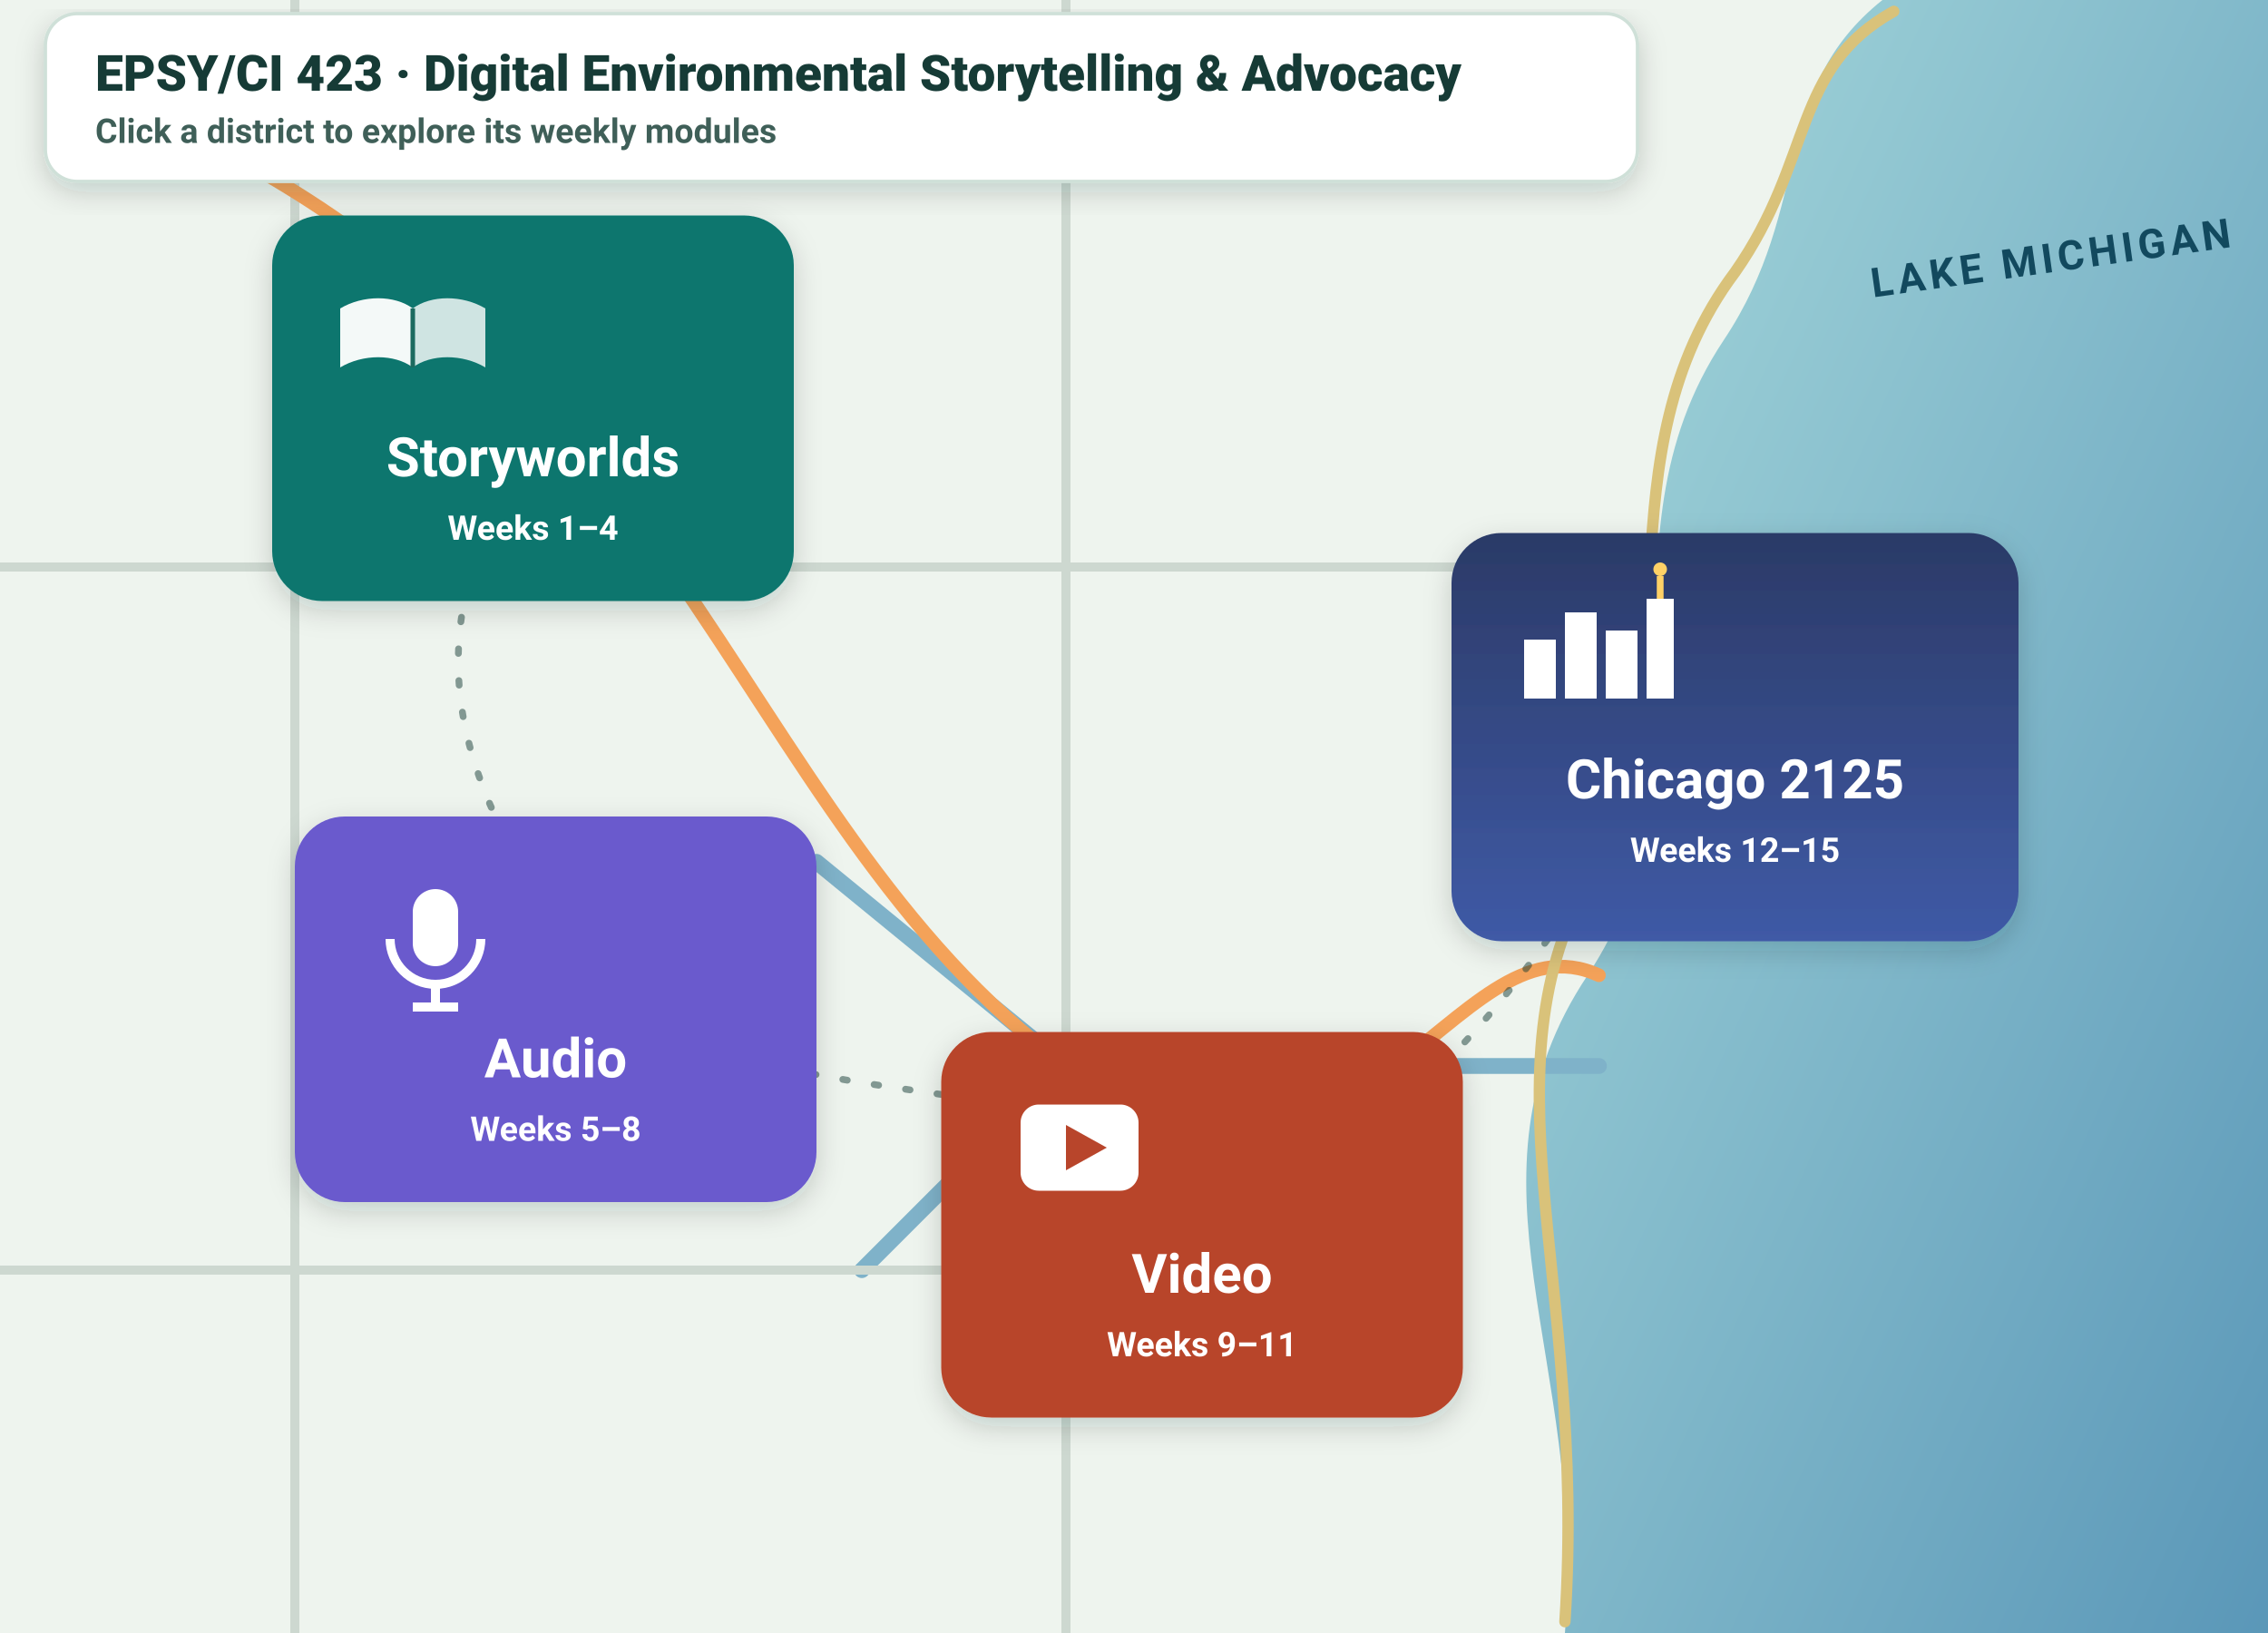
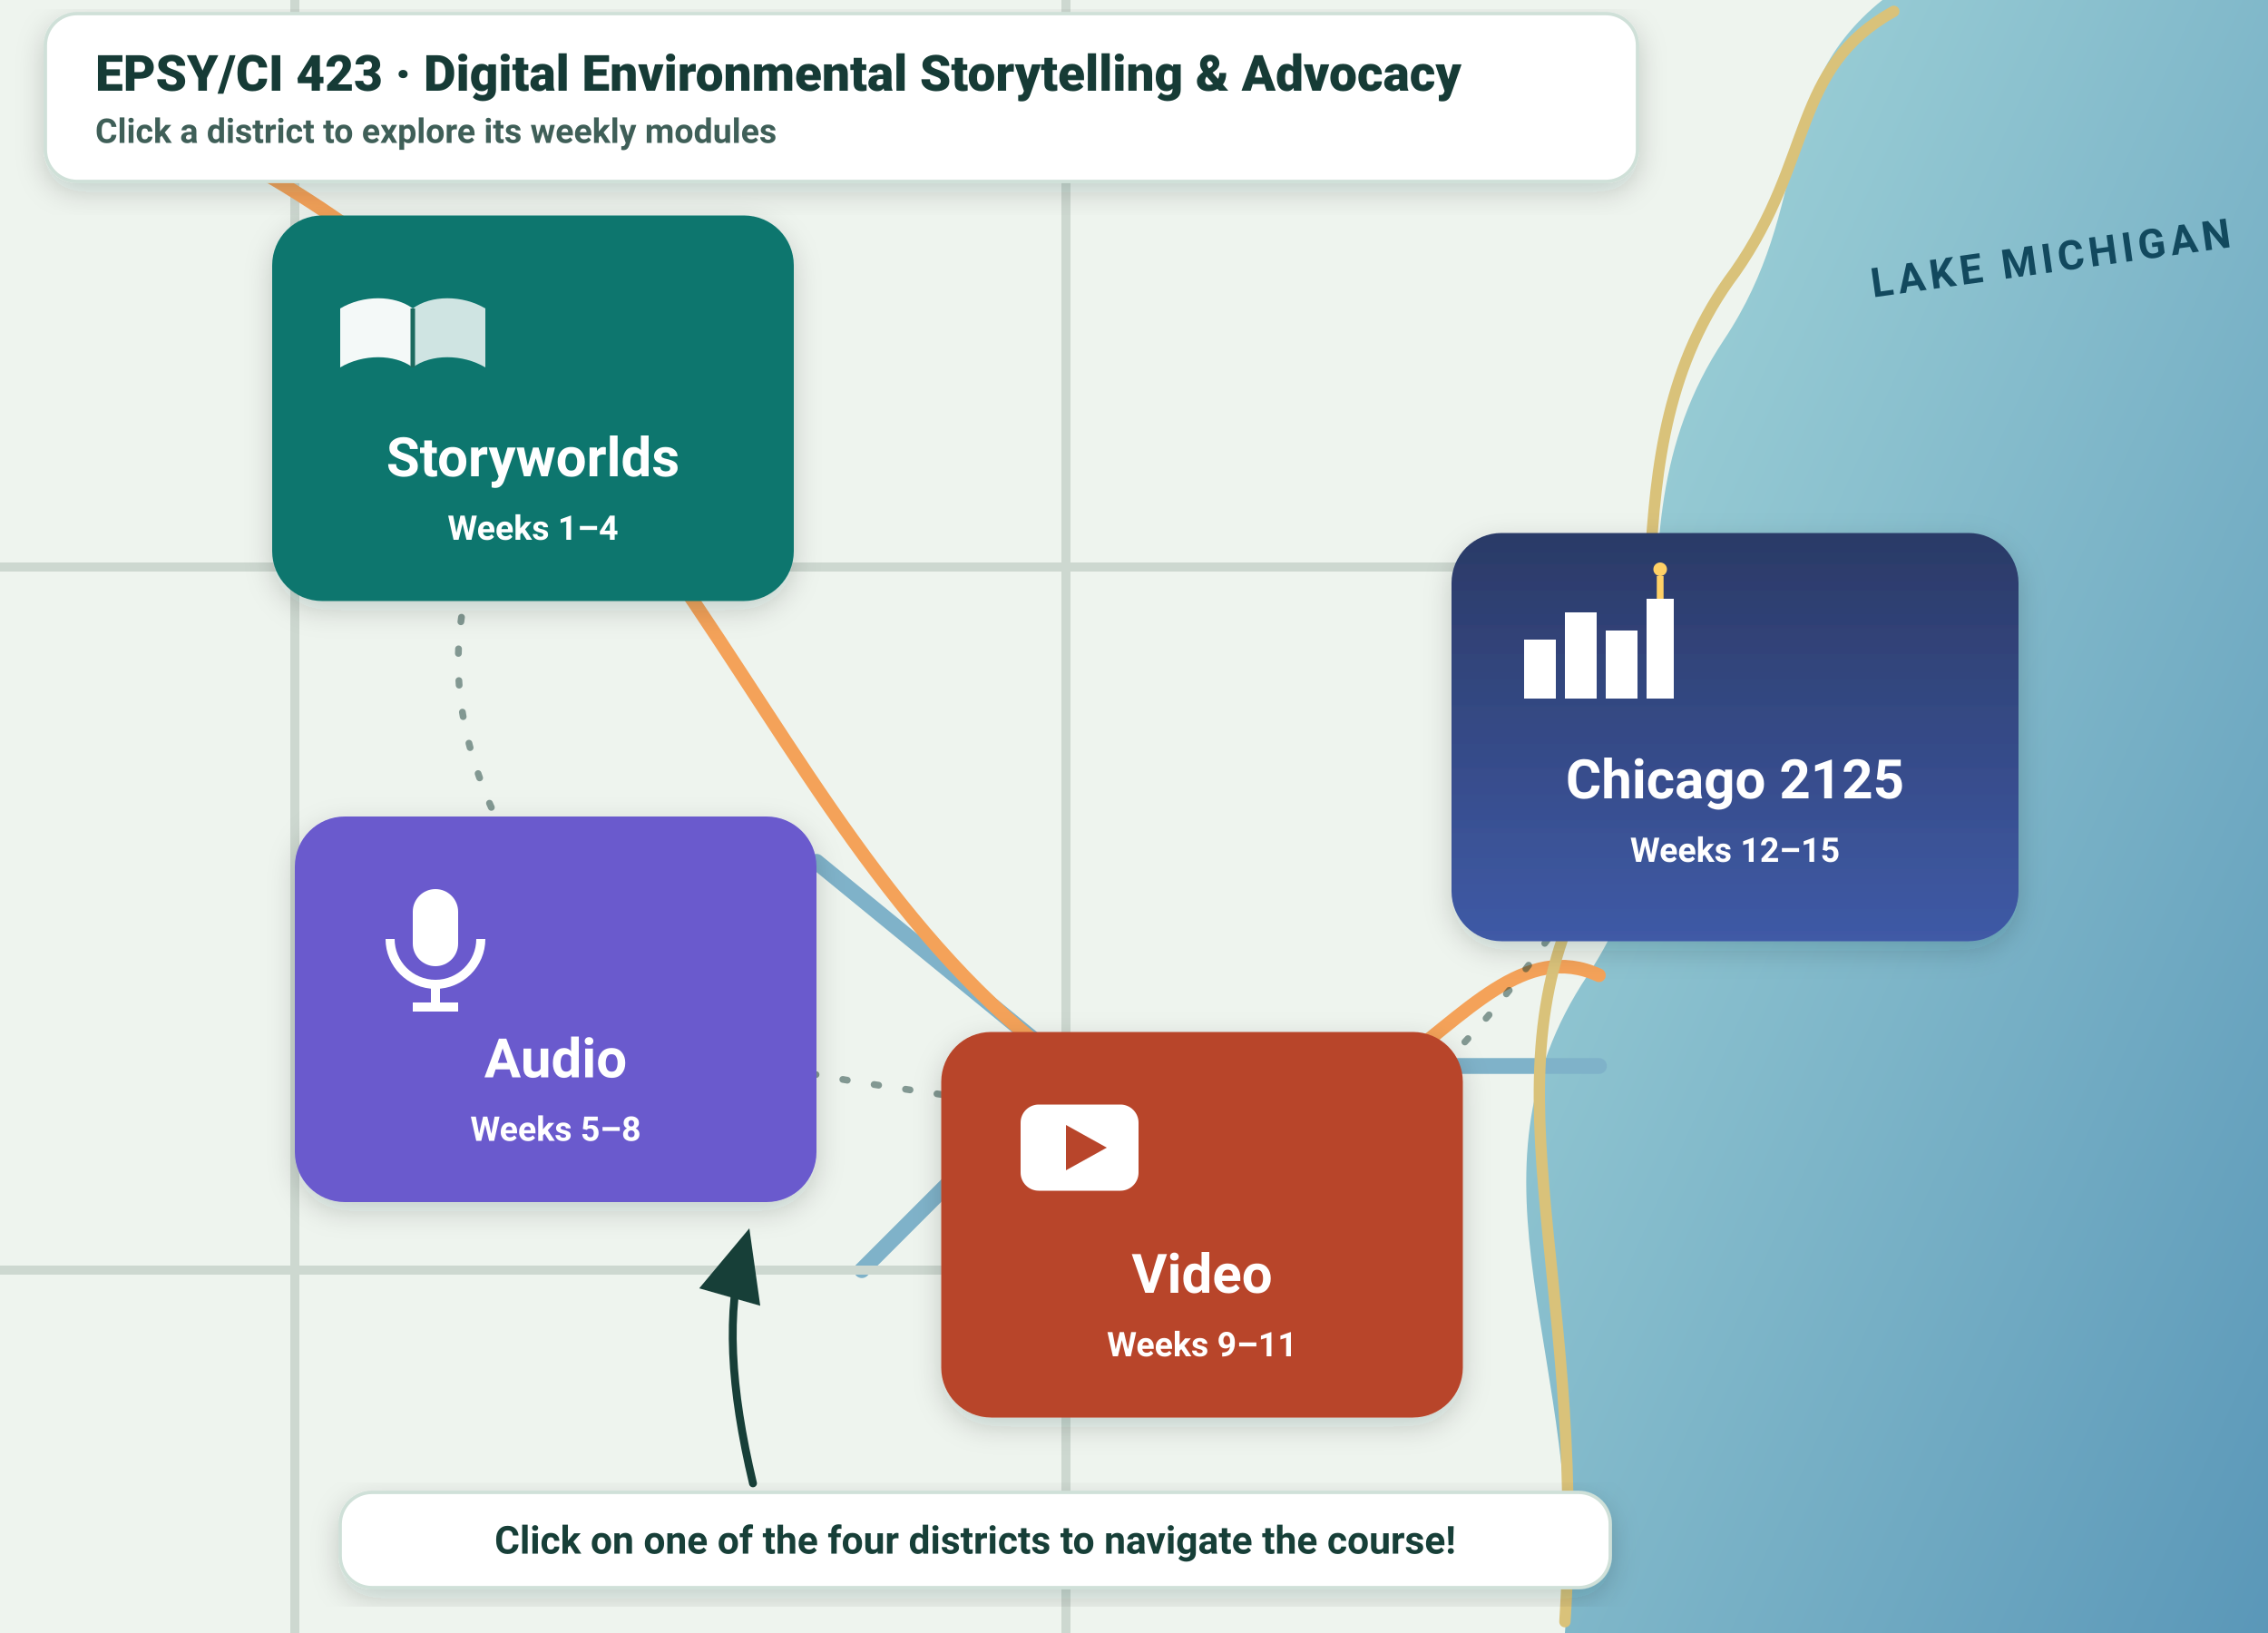
<svg xmlns="http://www.w3.org/2000/svg" viewBox="0 0 1000 720" font-family="system-ui, 'Segoe UI', Roboto, Helvetica, Arial, sans-serif">
  <defs>
    <linearGradient id="lakeGrad" x1="0" y1="0" x2="1" y2="1">
      <stop offset="0" stop-color="#a8dadc" />
      <stop offset="1" stop-color="#5a97b8" />
    </linearGradient>
    <linearGradient id="skyGrad" x1="0" y1="0" x2="0" y2="1">
      <stop offset="0" stop-color="#2b3a67" />
      <stop offset="1" stop-color="#3f5aa6" />
    </linearGradient>
    <filter id="soft" x="-20%" y="-20%" width="140%" height="140%">
      <feDropShadow dx="0" dy="4" stdDeviation="6" flood-color="#0b2e2a" flood-opacity="0.18" />
    </filter>
+     <marker id="arrowhead" markerWidth="9" markerHeight="8" refX="6.5" refY="4" orient="auto">
+       <path d="M0,0 L9,4 L0,8 Z" fill="#173f38" />
+     </marker>
  </defs>
  <rect x="0" y="0" width="1000" height="720" fill="#eef4ee" />
  <path d="M 1000 0 L 1000 720 L 690 720 C 700 600 640 520 700 430 C 760 340 700 240 760 150 C 800 90 780 40 830 0 Z" fill="url(#lakeGrad)" />
  <text x="905" y="120" transform="rotate(-8 905 120)" font-size="18" font-weight="700" fill="#12495e" letter-spacing="2" text-anchor="middle">LAKE MICHIGAN</text>
  <path d="M 705 470 L 470 470 L 360 380 M 470 470 L 380 560" stroke="#7fb2c9" stroke-width="7" fill="none" stroke-linecap="round" stroke-linejoin="round" />
  <g stroke="#cdd8d0" stroke-width="4">
    <line x1="130" y1="0" x2="130" y2="720" />
    <line x1="470" y1="0" x2="470" y2="720" />
    <line x1="0" y1="250" x2="705" y2="250" />
    <line x1="0" y1="560" x2="640" y2="560" />
  </g>
  <path d="M 40 40 C 300 140 320 360 470 470 C 600 560 640 400 705 430" stroke="#f4a259" stroke-width="6" fill="none" stroke-linecap="round" />
  <path d="M 690 715 C 700 560 650 470 705 380 C 745 300 705 200 765 120 C 800 70 790 30 835 5" stroke="#d9c27a" stroke-width="5" fill="none" stroke-linecap="round" />
  <path d="M 235 195 C 180 280 200 340 250 415 S 420 470 520 505 S 690 400 745 320" stroke="#163b36" stroke-width="3" fill="none" stroke-dasharray="2 12" stroke-linecap="round" opacity="0.5" />
  <g>
    <rect x="120" y="95" width="230" height="170" rx="22" fill="#0f766e" filter="url(#soft)" />
    <g transform="translate(150 128)">
      <path d="M0 8 C10 2 24 2 32 8 L32 34 C24 28 10 28 0 34 Z" fill="#ffffff" opacity="0.95" />
      <path d="M32 8 C40 2 54 2 64 8 L64 34 C54 28 40 28 32 34 Z" fill="#ffffff" opacity="0.8" />
      <line x1="32" y1="8" x2="32" y2="34" stroke="#1c6a5f" stroke-width="2" />
    </g>
    <text x="235" y="210" font-size="24" font-weight="700" fill="#fff" text-anchor="middle">Storyworlds</text>
    <text x="235" y="238" font-size="15" font-weight="600" fill="#fff" text-anchor="middle">Weeks 1–4</text>
  </g>
  <g>
    <rect x="130" y="360" width="230" height="170" rx="22" fill="#6a5acd" filter="url(#soft)" />
    <g transform="translate(168 392)">
      <rect x="14" y="0" width="20" height="34" rx="10" fill="#fff" />
      <path d="M4 22 a20 20 0 0 0 40 0" fill="none" stroke="#fff" stroke-width="4" />
      <line x1="24" y1="42" x2="24" y2="52" stroke="#fff" stroke-width="4" />
      <line x1="14" y1="52" x2="34" y2="52" stroke="#fff" stroke-width="4" />
    </g>
    <text x="245" y="475" font-size="24" font-weight="700" fill="#fff" text-anchor="middle">Audio</text>
    <text x="245" y="503" font-size="15" font-weight="600" fill="#fff" text-anchor="middle">Weeks 5–8</text>
  </g>
  <g>
    <rect x="415" y="455" width="230" height="170" rx="22" fill="#b8452b" filter="url(#soft)" />
    <g transform="translate(450 487)">
      <rect x="0" y="0" width="52" height="38" rx="8" fill="#fff" />
      <path d="M20 9 L38 19 L20 29 Z" fill="#b8452b" />
    </g>
    <text x="530" y="570" font-size="24" font-weight="700" fill="#fff" text-anchor="middle">Video</text>
    <text x="530" y="598" font-size="15" font-weight="600" fill="#fff" text-anchor="middle">Weeks 9–11</text>
  </g>
  <g>
    <rect x="640" y="235" width="250" height="180" rx="22" fill="url(#skyGrad)" filter="url(#soft)" />
    <g transform="translate(672 262)">
      <rect x="0" y="20" width="14" height="26" fill="#fff" />
      <rect x="18" y="8" width="14" height="38" fill="#fff" />
      <rect x="36" y="16" width="14" height="30" fill="#fff" />
      <rect x="54" y="2" width="12" height="44" fill="#fff" />
      <path d="M60 2 L60 -8" stroke="#ffd166" stroke-width="3" />
      <circle cx="60" cy="-11" r="3" fill="#ffd166" />
    </g>
    <text x="765" y="352" font-size="24" font-weight="700" fill="#fff" text-anchor="middle">Chicago 2125</text>
    <text x="765" y="380" font-size="15" font-weight="600" fill="#fff" text-anchor="middle">Weeks 12–15</text>
  </g>
+   <path d="M 332 654 C 322 612 320 578 328 550" fill="none" stroke="#173f38" stroke-width="3.5" stroke-linecap="round" marker-end="url(#arrowhead)" />
+   <rect x="150" y="658" width="560" height="42" rx="14" fill="#ffffff" stroke="#cfe0d8" stroke-width="1.5" filter="url(#soft)" />
+   <text x="430" y="685" font-size="17" font-weight="700" fill="#173f38" text-anchor="middle">Click on one of the four districts to navigate the course!</text>
  <rect x="20" y="6" width="702" height="74" rx="14" fill="#ffffff" stroke="#cfe0d8" stroke-width="1.5" filter="url(#soft)" />
  <text x="42" y="40" font-size="22" font-weight="800" fill="#163b36">EPSY/CI 423 · Digital Environmental Storytelling &amp; Advocacy</text>
  <text x="42" y="63" font-size="15" font-weight="600" fill="#3f5f58">Click a district to explore its weekly modules</text>
</svg>
